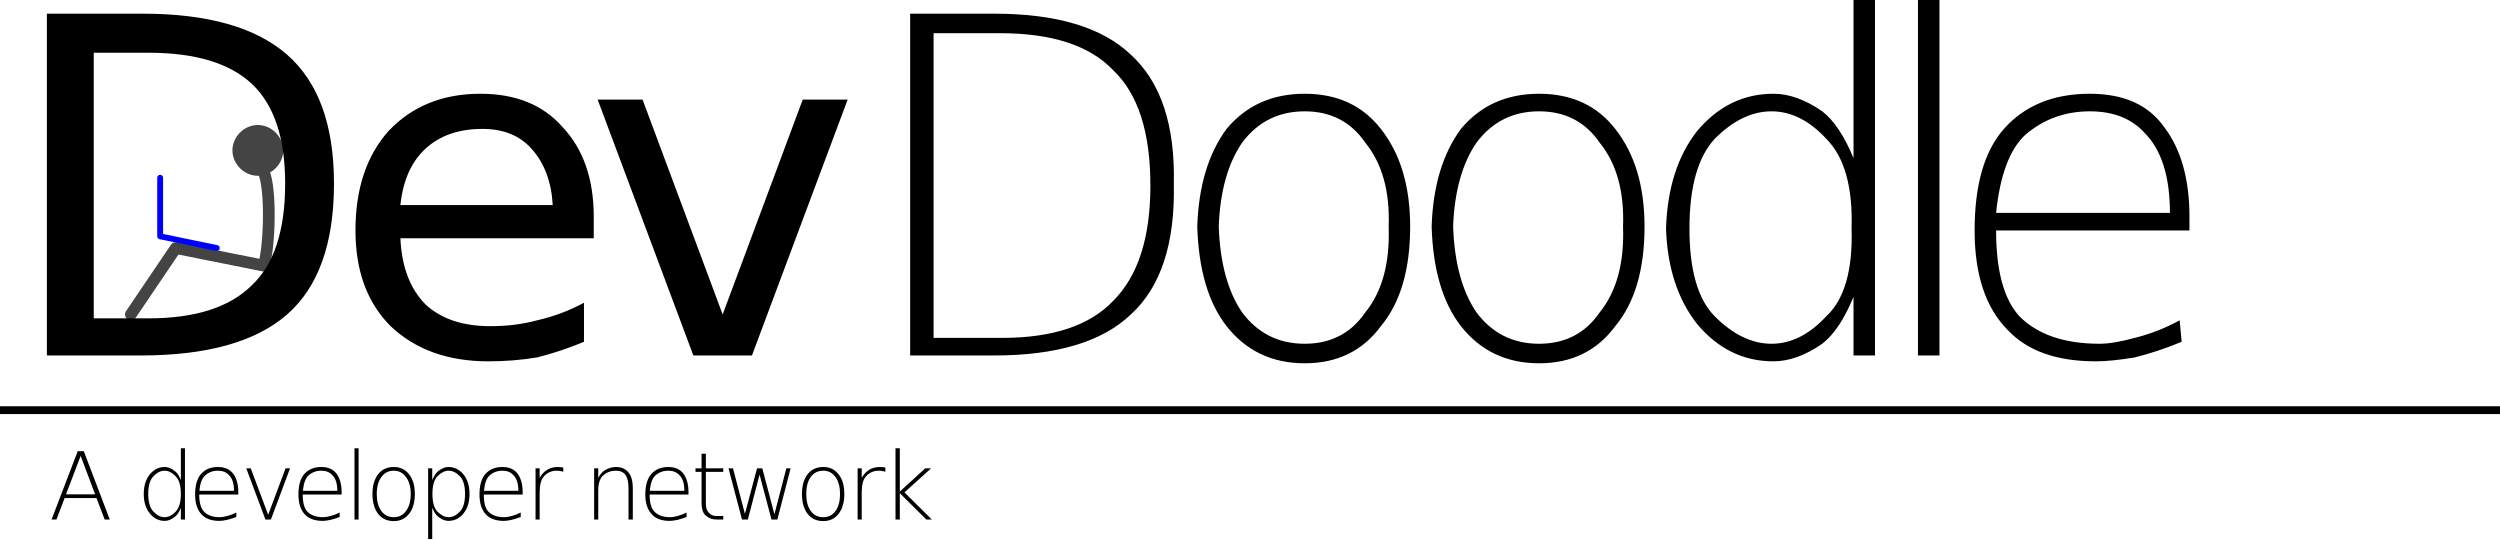
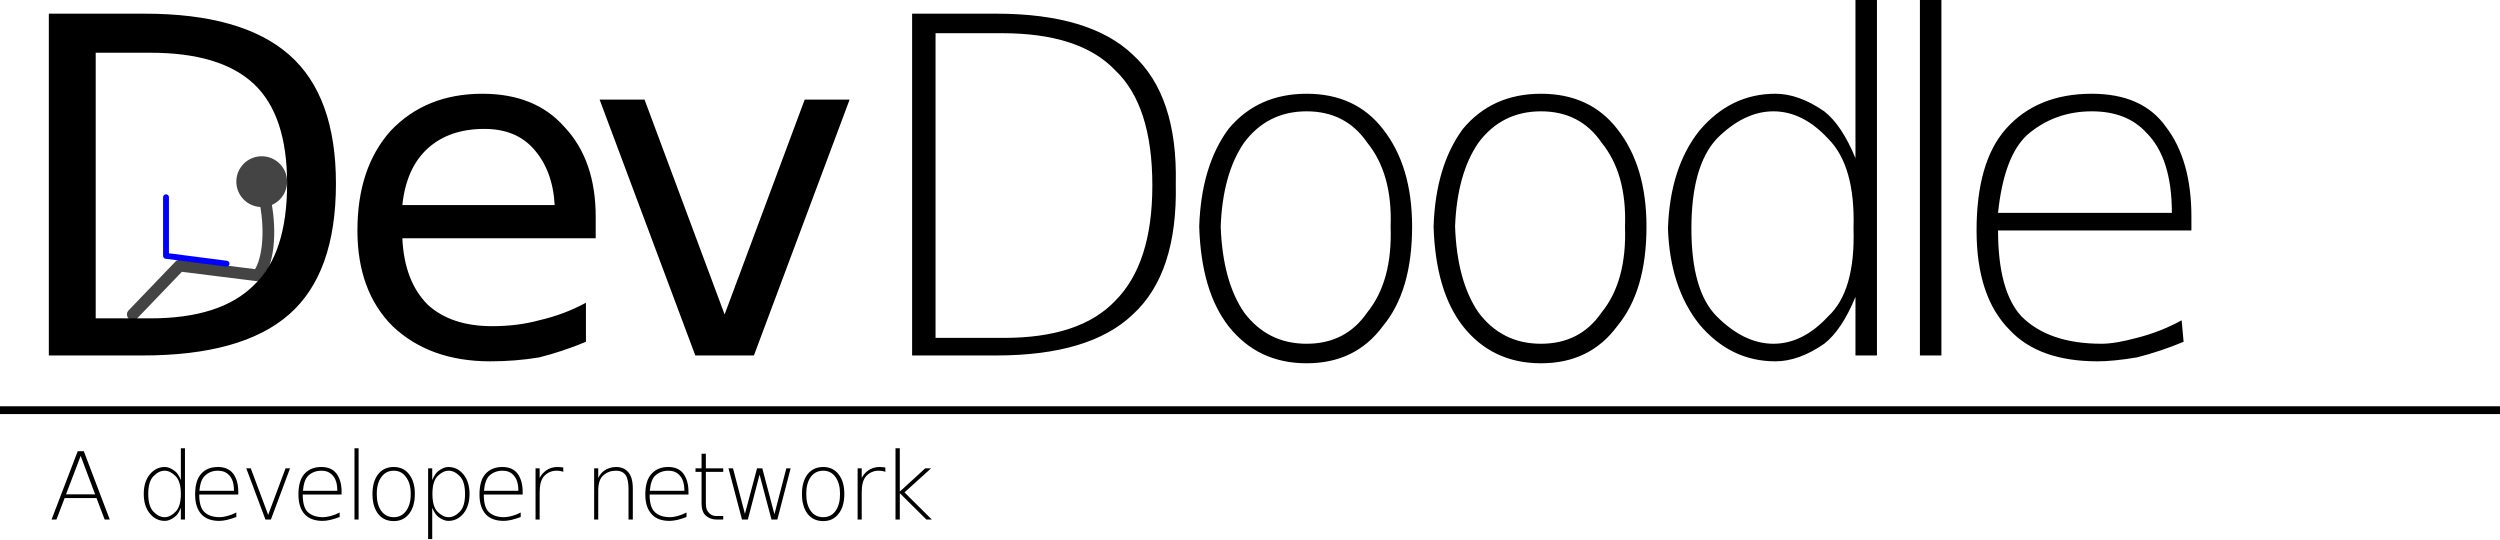
<svg xmlns="http://www.w3.org/2000/svg" width="1280" height="276" viewBox="0 0 1280 276">
-   <path d="M145 77C145 84 139 90 132 90 125 90 119 84 119 77 119 70 125 64 132 64 139 64 145 70 145 77z" fill="#444444" />
-   <path d="M135 88C139 97 138 127 135 136L90 127 67 161" fill-opacity="0" stroke="#444444" stroke-width="6" stroke-linecap="round" stroke-linejoin="round" />
-   <path d="M82 91L82 121 111 127" fill-opacity="0" stroke="#0000FF" stroke-width="3" stroke-linecap="round" stroke-linejoin="round" />
-   <path d="M48 27L48 163 76 163Q112 163 129 146 146 130 146 94 146 59 129 43 112 27 76 27zM24 7L73 7Q123 7 147 28 171 49 171 94 171 140 147 161 123 182 72 182L24 182zM304 111L304 122 205 122Q206 144 218 156 230 167 251 167 264 167 275 164 288 161 299 155L299 175Q287 180 275 183 263 185 250 185 219 185 200 167 182 149 182 118 182 86 199 67 217 48 246 48 273 48 288 65 304 82 304 111zM283 105Q282 87 272 76 263 66 247 66 229 66 218 76 207 86 205 105zM306 51L329 51 370 161 411 51 434 51 385 182 355 182zM478 17L478 173 513 173Q552 173 570 154 589 135 589 95 589 54 570 36 552 17 512 17zM466 7L509 7Q557 7 579 28 602 49 601 94 602 140 579 161 557 182 509 182L466 182zM668 57Q648 57 636 73 625 89 624 116 625 144 636 160 648 176 668 176 688 176 699 160 712 144 711 116 712 89 699 73 688 57 668 57zM668 48Q693 48 707 66 722 85 722 116 722 149 707 167 693 186 668 186 643 186 628 167 614 149 613 116 614 85 628 66 643 48 668 48zM788 57Q768 57 756 73 745 89 744 116 745 144 756 160 768 176 788 176 808 176 819 160 832 144 831 116 832 89 819 73 808 57 788 57zM788 48Q813 48 827 66 842 85 842 116 842 149 827 167 813 186 788 186 763 186 748 167 734 149 733 116 734 85 748 66 763 48 788 48zM949 81L949 0 960 0 960 182 949 182 949 152Q942 169 933 176 920 185 908 185 885 185 869 166 854 147 853 117 854 86 869 67 885 48 908 48 920 48 933 57 942 64 949 81zM865 117Q865 149 878 162 892 176 907 176 922 176 935 162 949 149 948 117 949 85 935 71 922 57 907 57 892 57 878 71 865 85 865 117zM982 0L993 0 993 182 982 182zM1121 111L1121 118 1022 118Q1022 149 1034 162 1048 176 1075 176 1082 176 1093 173 1105 170 1116 164L1117 175Q1105 180 1093 183 1081 185 1073 185 1043 185 1028 169 1011 152 1011 118 1011 83 1026 66 1042 48 1070 48 1096 48 1108 65 1121 82 1121 111zM1111 109Q1111 81 1098 68 1088 57 1070 57 1051 57 1037 69 1025 80 1022 109zM0 208L1280 208 1280 212 0 212 0 208zM41.3 233.4L33.8 253.1 48.7 253.1zM39.8 231L42.9 231 56.2 266 53.6 266 49.4 255 33.1 255 28.9 266 26.4 266zM92.6 245.8L92.6 229.5 94.7 229.5 94.7 266 92.6 266 92.6 260Q91.2 263.5 89.4 264.7 86.8 266.7 84.4 266.7 79.8 266.7 76.7 262.9 73.6 259.1 73.6 252.9 73.6 246.7 76.7 242.9 79.8 239.1 84.4 239.1 86.8 239.1 89.4 241.1 91.2 242.3 92.6 245.8zM75.9 252.9Q75.9 259.3 78.6 262 81.3 264.8 84.3 264.8 87.2 264.8 89.9 262 92.6 259.3 92.6 252.9 92.6 246.5 89.9 243.8 87.2 241 84.3 241 81.3 241 78.6 243.8 75.9 246.5 75.9 252.9zM122 251.8L122 253.2 102 253.2Q102 259.5 104.5 262 107.2 264.8 112.6 264.8 114 264.8 116.3 264.2 118.7 263.6 121 262.4L121 264.7Q118.6 265.6 116.2 266.2 113.8 266.7 112.3 266.7 106.3 266.7 103.2 263.4 99.9 259.9 99.9 253.2 99.9 246.1 102.9 242.7 106 239.1 111.6 239.1 116.7 239.1 119.4 242.5 122 246.1 122 251.8zM119.8 251.3Q119.8 245.8 117.3 243.3 115.2 241 111.6 241 107.7 241 105.1 243.4 102.6 245.5 102.1 251.3zM126.1 239.8L128.4 239.8 137.3 263.6 146.2 239.8 148.5 239.8 138.7 266 135.9 266zM174.9 251.8L174.9 253.2 155 253.2Q155 259.5 157.4 262 160.2 264.8 165.5 264.8 166.9 264.8 169.3 264.2 171.6 263.6 173.9 262.4L173.9 264.7Q171.6 265.6 169.1 266.2 166.7 266.7 165.3 266.7 159.2 266.7 156.1 263.4 152.8 259.9 152.8 253.2 152.8 246.1 155.8 242.7 159 239.1 164.5 239.1 169.7 239.1 172.3 242.5 174.9 246.1 174.9 251.8zM172.7 251.3Q172.7 245.8 170.2 243.3 168.1 241 164.6 241 160.6 241 158 243.4 155.6 245.5 155.1 251.3zM181.5 229.5L183.6 229.5 183.6 266 181.5 266zM201.6 241Q197.6 241 195.3 244.2 192.9 247.4 192.9 252.9 192.9 258.4 195.2 261.6 197.6 264.8 201.6 264.8 205.6 264.8 207.9 261.6 210.3 258.4 210.3 252.9 210.3 247.5 207.9 244.3 205.6 241 201.6 241zM201.6 239.1Q206.6 239.1 209.5 242.9 212.4 246.6 212.4 252.9 212.4 259.3 209.5 263 206.6 266.8 201.6 266.8 196.5 266.8 193.6 263.1 190.7 259.3 190.7 252.9 190.7 246.6 193.6 242.8 196.5 239.1 201.6 239.1zM221.3 260L221.3 276 219.2 276 219.2 239.8 221.3 239.8 221.3 245.8Q222.8 242.3 224.5 241.1 227.2 239.1 229.5 239.1 234.2 239.1 237.3 242.9 240.4 246.7 240.4 252.9 240.4 259.1 237.3 262.9 234.2 266.7 229.5 266.7 227.2 266.7 224.5 264.7 222.8 263.5 221.3 260zM238.1 252.9Q238.1 246.5 235.4 243.8 232.7 241 229.7 241 226.8 241 224 243.8 221.4 246.5 221.4 252.9 221.4 259.3 224 262 226.8 264.8 229.7 264.8 232.7 264.8 235.4 262 238.1 259.3 238.1 252.9zM267.6 251.8L267.6 253.2 247.7 253.2Q247.7 259.5 250.1 262 252.9 264.8 258.2 264.8 259.6 264.8 262 264.2 264.3 263.6 266.6 262.4L266.6 264.7Q264.3 265.6 261.8 266.2 259.4 266.7 258 266.7 251.9 266.7 248.8 263.4 245.5 259.9 245.5 253.2 245.5 246.1 248.5 242.7 251.7 239.1 257.2 239.1 262.4 239.1 265 242.5 267.6 246.1 267.6 251.8zM265.4 251.3Q265.4 245.8 262.9 243.3 260.9 241 257.3 241 253.4 241 250.7 243.4 248.3 245.5 247.8 251.3zM288.4 241.6Q287.9 241.3 287 241.2 286.2 241 285 241 281 241 278.4 244 276.3 246.4 276.3 252.2L276.3 266 274.2 266 274.2 239.8 276.3 239.8 276.3 244.7Q277.4 242.6 279.3 241.1 281.9 239.1 285.5 239.1 286.4 239.1 287.1 239.2 287.8 239.2 288.4 239.4zM324 250.2L324 266 321.8 266 321.8 250.3Q321.8 245.2 320.2 243.1 318.6 241 315.4 241 311.6 241 309 243.3 306.3 245.5 306.3 251.2L306.3 266 304.2 266 304.2 239.8 306.3 239.8 306.3 244.7Q307.5 242.3 309.3 241 312.1 239.1 315.5 239.1 319.4 239.1 321.7 241.8 324 244.4 324 250.2zM352.5 251.8L352.5 253.2 332.6 253.2Q332.6 259.5 335.1 262 337.8 264.8 343.2 264.8 344.6 264.8 346.9 264.2 349.2 263.6 351.5 262.4L351.5 264.7Q349.2 265.6 346.8 266.2 344.3 266.7 342.9 266.7 336.8 266.7 333.8 263.4 330.4 259.9 330.4 253.2 330.4 246.1 333.5 242.7 336.6 239.1 342.2 239.1 347.3 239.1 349.9 242.5 352.5 246.1 352.5 251.8zM350.4 251.3Q350.4 245.8 347.9 243.3 345.8 241 342.2 241 338.3 241 335.6 243.4 333.2 245.5 332.7 251.3zM361.4 232.3L361.4 239.8 370.3 239.8 370.3 241.6 361.4 241.6 361.4 257.4Q361.4 260.4 362.2 261.5 363.8 264.2 366.8 264.2L370.3 264.2 370.3 266 366.9 266Q363.7 266 361.5 264.1 359.2 262.3 359.2 257.4L359.2 241.6 356.1 241.6 356.1 239.8 359.2 239.8 359.2 232.3zM373 239.8L375.3 239.8 381.4 263.1 387.6 239.8 390.3 239.8 396.5 263.3 402.6 239.8 404.8 239.8 398 266 395 266 388.9 243 382.9 266 379.9 266zM421.5 241Q417.5 241 415.1 244.2 412.8 247.4 412.8 252.9 412.8 258.4 415.1 261.6 417.4 264.8 421.5 264.8 425.5 264.8 427.8 261.6 430.1 258.4 430.1 252.9 430.1 247.5 427.8 244.3 425.5 241 421.5 241zM421.5 239.1Q426.5 239.1 429.4 242.9 432.3 246.6 432.3 252.9 432.3 259.3 429.4 263 426.5 266.8 421.5 266.8 416.4 266.8 413.5 263.1 410.6 259.3 410.6 252.9 410.6 246.6 413.5 242.8 416.4 239.1 421.5 239.1zM453.3 241.6Q452.8 241.3 451.9 241.2 451.1 241 449.9 241 445.9 241 443.3 244 441.2 246.4 441.2 252.2L441.2 266 439.1 266 439.1 239.8 441.2 239.8 441.2 244.7Q442.3 242.6 444.2 241.1 446.8 239.1 450.4 239.1 451.3 239.1 452 239.2 452.7 239.2 453.3 239.4zM458.5 229.5L460.7 229.5 460.7 251.7 473.7 239.8 476.7 239.8 463.1 252.1 477.1 266 474.3 266 460.7 252.5 460.7 266 458.5 266z" />
+   <path d="M136,104 C139,120 137,135 132,141 L92,136 L68,161" fill="none" stroke="#444" stroke-width="6" stroke-linecap="round" stroke-linejoin="round" />
+   <path d="M85,101 L85,131 L116,135" fill="none" stroke="#00F" stroke-width="3" stroke-linecap="round" stroke-linejoin="round" />
+   <ellipse cx="134" cy="93" rx="13" ry="13" fill="#444" />
+   <path d="M41.3 233.4L33.8 253.1 48.7 253.1zM39.8 231L42.9 231 56.2 266 53.6 266 49.4 255 33.1 255 28.9 266 26.4 266zM92.6 245.8L92.6 229.5 94.7 229.5 94.7 266 92.6 266 92.6 260Q91.2 263.5 89.4 264.7 86.8 266.7 84.4 266.7 79.8 266.7 76.7 262.9 73.6 259.1 73.6 252.9 73.6 246.7 76.7 242.9 79.8 239.1 84.4 239.1 86.8 239.1 89.4 241.1 91.2 242.3 92.6 245.8zM75.9 252.9Q75.9 259.3 78.6 262 81.3 264.8 84.3 264.8 87.2 264.8 89.9 262 92.6 259.3 92.6 252.9 92.6 246.5 89.9 243.8 87.2 241 84.3 241 81.3 241 78.6 243.8 75.9 246.5 75.9 252.9zM122 251.8L122 253.2 102 253.2Q102 259.5 104.5 262 107.2 264.8 112.6 264.8 114 264.8 116.3 264.2 118.7 263.6 121 262.4L121 264.7Q118.6 265.6 116.2 266.2 113.8 266.7 112.3 266.7 106.3 266.7 103.2 263.4 99.9 259.9 99.9 253.2 99.9 246.1 102.9 242.7 106 239.1 111.6 239.1 116.7 239.1 119.4 242.5 122 246.1 122 251.8zM119.8 251.3Q119.8 245.8 117.3 243.3 115.2 241 111.6 241 107.7 241 105.1 243.4 102.6 245.5 102.1 251.3zM126.1 239.8L128.4 239.8 137.3 263.6 146.2 239.8 148.5 239.8 138.7 266 135.9 266zM174.9 251.8L174.9 253.2 155 253.2Q155 259.5 157.4 262 160.2 264.8 165.5 264.8 166.9 264.8 169.3 264.2 171.6 263.6 173.9 262.4L173.9 264.7Q171.6 265.6 169.1 266.2 166.7 266.7 165.3 266.7 159.2 266.7 156.1 263.4 152.8 259.9 152.8 253.2 152.8 246.1 155.8 242.7 159 239.1 164.5 239.1 169.7 239.1 172.3 242.5 174.9 246.1 174.9 251.8zM172.7 251.3Q172.7 245.8 170.2 243.3 168.1 241 164.6 241 160.6 241 158 243.4 155.6 245.5 155.1 251.3zM181.5 229.5L183.6 229.5 183.6 266 181.5 266zM201.6 241Q197.6 241 195.3 244.2 192.9 247.4 192.9 252.9 192.9 258.4 195.2 261.6 197.6 264.8 201.6 264.8 205.6 264.8 207.9 261.6 210.3 258.4 210.3 252.9 210.3 247.5 207.9 244.3 205.6 241 201.6 241zM201.6 239.1Q206.6 239.1 209.5 242.9 212.4 246.6 212.4 252.9 212.4 259.3 209.5 263 206.6 266.8 201.6 266.8 196.5 266.8 193.6 263.1 190.7 259.3 190.7 252.9 190.7 246.6 193.6 242.8 196.5 239.1 201.6 239.1zM221.3 260L221.3 276 219.2 276 219.2 239.8 221.3 239.8 221.3 245.8Q222.8 242.3 224.5 241.1 227.2 239.1 229.5 239.1 234.2 239.1 237.3 242.9 240.4 246.7 240.4 252.9 240.4 259.1 237.3 262.9 234.2 266.7 229.5 266.7 227.2 266.7 224.5 264.7 222.8 263.5 221.3 260zM238.1 252.9Q238.1 246.5 235.4 243.8 232.7 241 229.7 241 226.8 241 224 243.8 221.4 246.5 221.4 252.9 221.4 259.3 224 262 226.8 264.8 229.7 264.8 232.7 264.8 235.4 262 238.1 259.3 238.1 252.9zM267.6 251.8L267.6 253.2 247.7 253.2Q247.7 259.5 250.1 262 252.9 264.8 258.2 264.8 259.6 264.8 262 264.2 264.3 263.6 266.6 262.4L266.6 264.7Q264.3 265.6 261.8 266.2 259.4 266.7 258 266.7 251.9 266.7 248.8 263.4 245.5 259.9 245.5 253.2 245.5 246.1 248.5 242.7 251.7 239.1 257.2 239.1 262.4 239.1 265 242.5 267.6 246.1 267.6 251.8zM265.4 251.3Q265.4 245.8 262.9 243.3 260.9 241 257.3 241 253.4 241 250.7 243.4 248.3 245.5 247.8 251.3zM288.4 241.6Q287.9 241.3 287 241.2 286.2 241 285 241 281 241 278.4 244 276.3 246.4 276.3 252.2L276.3 266 274.2 266 274.2 239.8 276.3 239.8 276.3 244.7Q277.4 242.6 279.3 241.1 281.9 239.1 285.5 239.1 286.4 239.1 287.1 239.2 287.8 239.2 288.4 239.4zM324 250.2L324 266 321.8 266 321.8 250.3Q321.8 245.2 320.2 243.1 318.6 241 315.4 241 311.6 241 309 243.3 306.3 245.5 306.3 251.2L306.3 266 304.2 266 304.2 239.8 306.3 239.8 306.3 244.7Q307.5 242.3 309.3 241 312.1 239.1 315.5 239.1 319.4 239.1 321.7 241.8 324 244.4 324 250.2zM352.5 251.8L352.5 253.2 332.6 253.2Q332.6 259.5 335.1 262 337.8 264.8 343.2 264.8 344.6 264.8 346.9 264.2 349.2 263.6 351.5 262.4L351.5 264.7Q349.2 265.6 346.8 266.2 344.3 266.7 342.9 266.7 336.8 266.7 333.8 263.4 330.4 259.9 330.4 253.2 330.4 246.1 333.5 242.7 336.6 239.1 342.2 239.1 347.3 239.1 349.9 242.5 352.5 246.1 352.5 251.8zM350.4 251.3Q350.4 245.8 347.9 243.3 345.8 241 342.2 241 338.3 241 335.6 243.4 333.2 245.5 332.7 251.3zM361.4 232.3L361.4 239.8 370.3 239.8 370.3 241.6 361.4 241.6 361.4 257.4Q361.4 260.4 362.2 261.5 363.8 264.2 366.8 264.2L370.3 264.2 370.3 266 366.9 266Q363.7 266 361.5 264.1 359.2 262.3 359.2 257.4L359.2 241.6 356.1 241.6 356.1 239.8 359.2 239.8 359.2 232.3zM373 239.8L375.3 239.8 381.4 263.1 387.6 239.8 390.3 239.8 396.5 263.3 402.6 239.8 404.8 239.8 398 266 395 266 388.9 243 382.9 266 379.9 266zM421.5 241Q417.5 241 415.1 244.2 412.8 247.4 412.8 252.9 412.8 258.4 415.1 261.6 417.4 264.8 421.5 264.8 425.5 264.8 427.8 261.6 430.1 258.4 430.1 252.9 430.1 247.5 427.8 244.3 425.5 241 421.5 241zM421.5 239.1Q426.5 239.1 429.4 242.9 432.3 246.6 432.3 252.9 432.3 259.3 429.4 263 426.5 266.8 421.5 266.8 416.4 266.8 413.5 263.1 410.6 259.3 410.6 252.9 410.6 246.6 413.5 242.8 416.4 239.1 421.5 239.1zM453.3 241.6Q452.8 241.3 451.9 241.2 451.1 241 449.9 241 445.9 241 443.3 244 441.2 246.4 441.2 252.2L441.2 266 439.1 266 439.1 239.8 441.2 239.8 441.2 244.7Q442.3 242.6 444.2 241.1 446.8 239.1 450.4 239.1 451.3 239.1 452 239.2 452.7 239.2 453.3 239.4zM458.5 229.5L460.7 229.5 460.7 251.7 473.7 239.8 476.7 239.8 463.1 252.1 477.1 266 474.3 266 460.7 252.5 460.7 266 458.5 266zM49 27L49 163 77 163Q113 163 130 146 147 130 147 94 147 59 130 43 113 27 77 27zM25 7L74 7Q124 7 148 28 172 49 172 94 172 140 148 161 124 182 73 182L25 182zM305 111L305 122 206 122Q207 144 219 156 231 167 252 167 265 167 276 164 289 161 300 155L300 175Q288 180 276 183 264 185 251 185 220 185 201 167 183 149 183 118 183 86 200 67 218 48 247 48 274 48 289 65 305 82 305 111zM284 105Q283 87 273 76 264 66 248 66 230 66 219 76 208 86 206 105zM307 51L330 51 371 161 412 51 435 51 386 182 356 182zM479 17L479 173 514 173Q553 173 571 154 590 135 590 95 590 54 571 36 553 17 513 17zM467 7L510 7Q558 7 580 28 603 49 602 94 603 140 580 161 558 182 510 182L467 182zM669 57Q649 57 637 73 626 89 625 116 626 144 637 160 649 176 669 176 689 176 700 160 713 144 712 116 713 89 700 73 689 57 669 57zM669 48Q694 48 708 66 723 85 723 116 723 149 708 167 694 186 669 186 644 186 629 167 615 149 614 116 615 85 629 66 644 48 669 48zM789 57Q769 57 757 73 746 89 745 116 746 144 757 160 769 176 789 176 809 176 820 160 833 144 832 116 833 89 820 73 809 57 789 57zM789 48Q814 48 828 66 843 85 843 116 843 149 828 167 814 186 789 186 764 186 749 167 735 149 734 116 735 85 749 66 764 48 789 48zM950 81L950 0 961 0 961 182 950 182 950 152Q943 169 934 176 921 185 909 185 886 185 870 166 855 147 854 117 855 86 870 67 886 48 909 48 921 48 934 57 943 64 950 81zM866 117Q866 149 879 162 893 176 908 176 923 176 936 162 950 149 949 117 950 85 936 71 923 57 908 57 893 57 879 71 866 85 866 117zM983 0L994 0 994 182 983 182zM1122 111L1122 118 1023 118Q1023 149 1035 162 1049 176 1076 176 1083 176 1094 173 1106 170 1117 164L1118 175Q1106 180 1094 183 1082 185 1074 185 1044 185 1029 169 1012 152 1012 118 1012 83 1027 66 1043 48 1071 48 1097 48 1109 65 1122 82 1122 111zM1112 109Q1112 81 1099 68 1089 57 1071 57 1052 57 1038 69 1026 80 1023 109zM0 208L1280 208 1280 212 0 212 0 208z" />
</svg>
